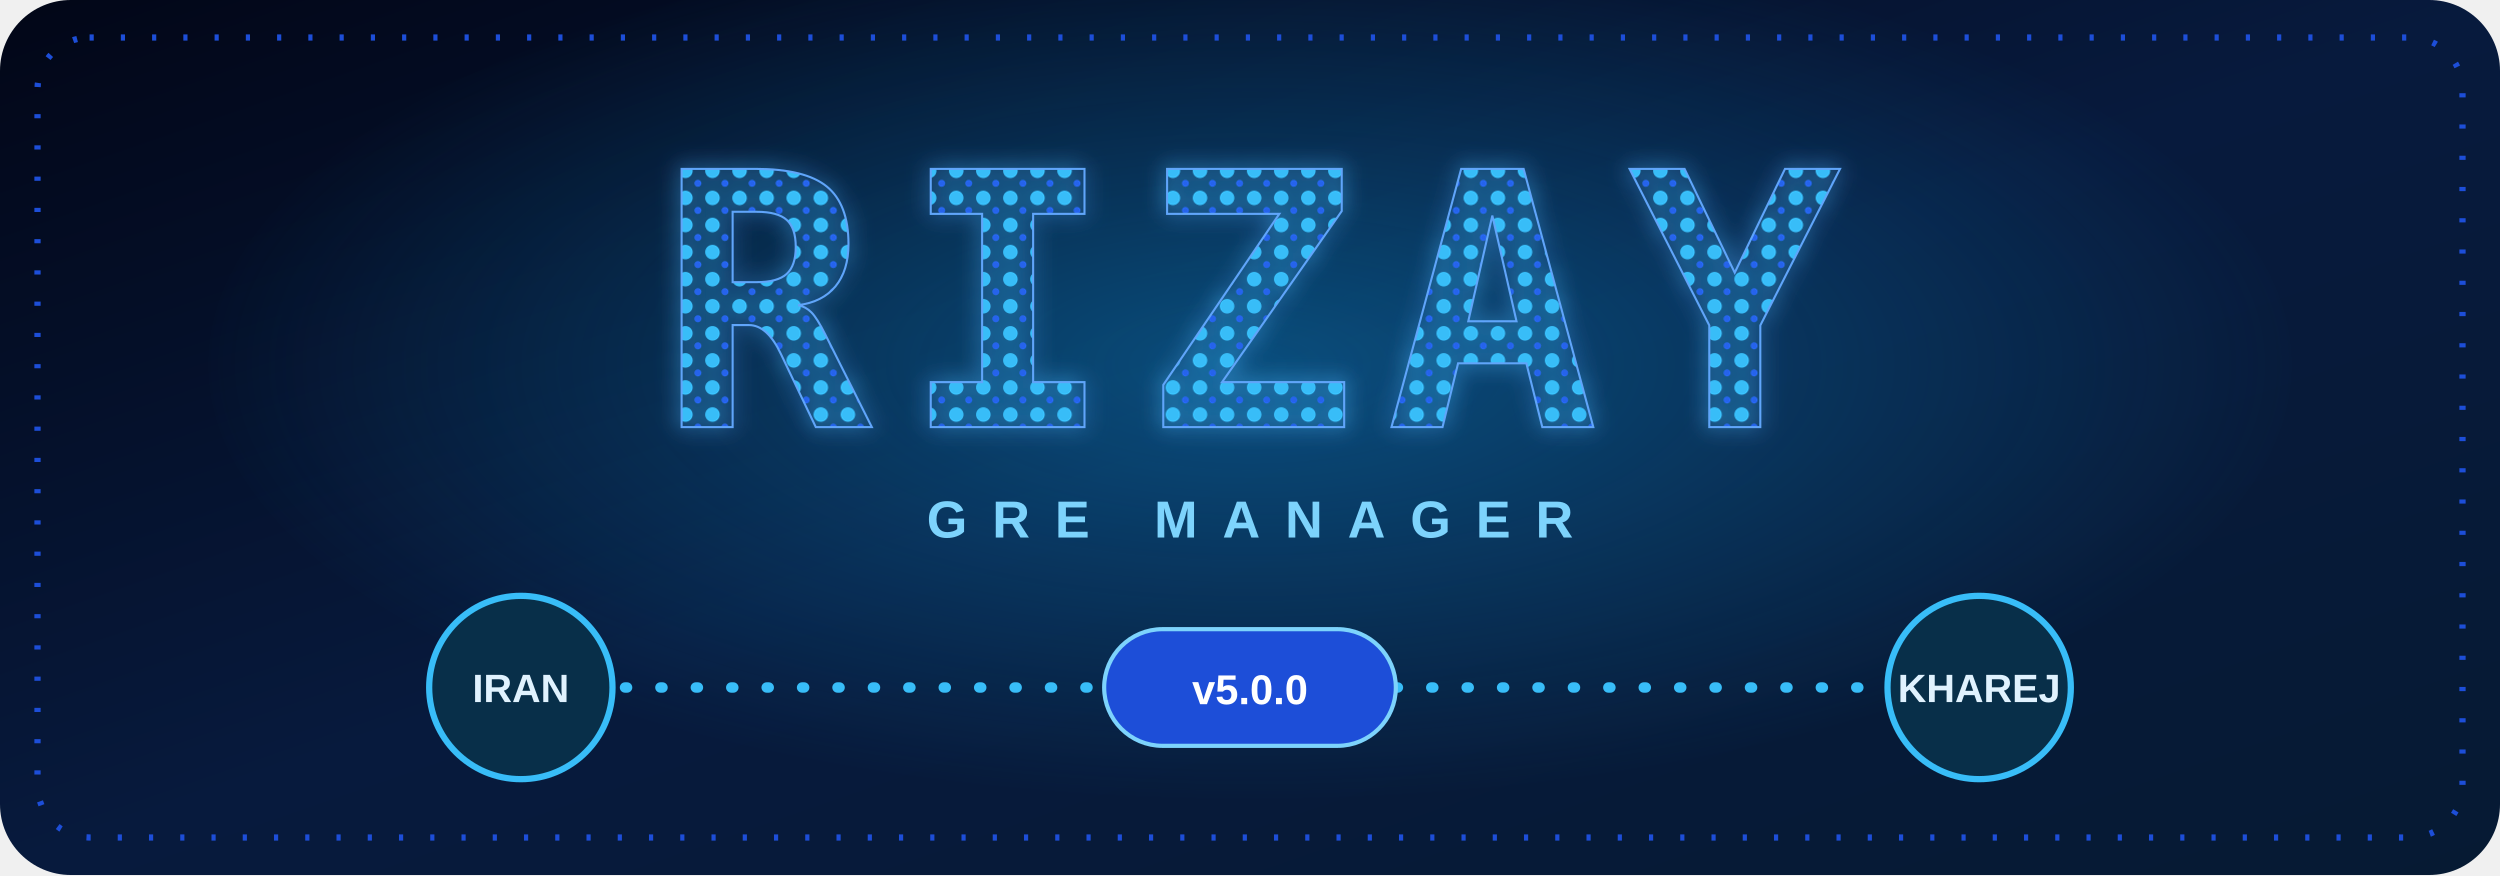
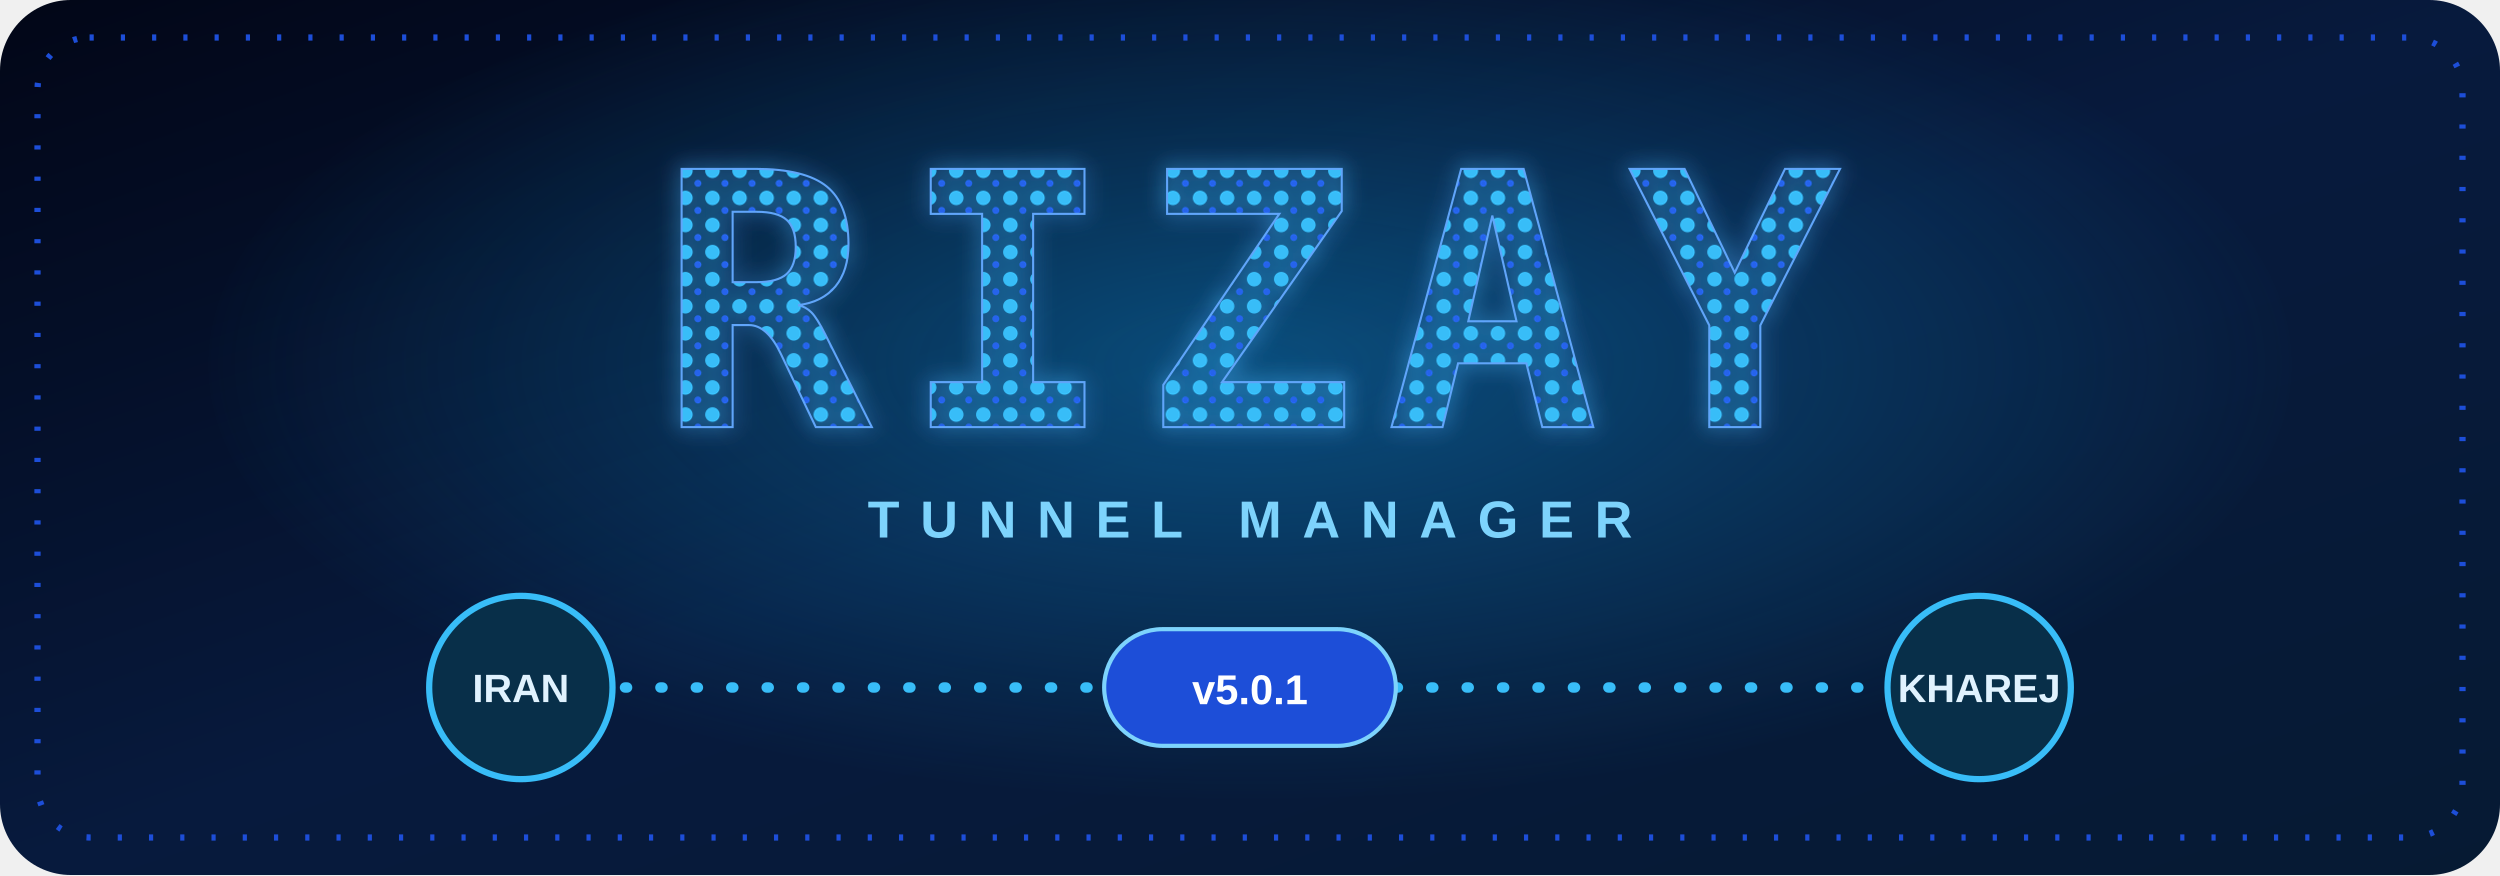
<svg xmlns="http://www.w3.org/2000/svg" width="1200" height="420" viewBox="0 0 1200 420" role="img" aria-labelledby="title desc">
  <defs>
    <linearGradient id="bg" x1="0" y1="0" x2="1" y2="1">
      <stop offset="0" stop-color="#020617" />
      <stop offset="0.5" stop-color="#071a3d" />
      <stop offset="1" stop-color="#061a33" />
    </linearGradient>
    <radialGradient id="glow">
      <stop offset="0" stop-color="#0ea5e9" stop-opacity=".38" />
      <stop offset="1" stop-color="#0ea5e9" stop-opacity="0" />
    </radialGradient>
    <pattern id="dots" width="13" height="13" patternUnits="userSpaceOnUse">
      <circle cx="4" cy="4" r="3.5" fill="#38bdf8" />
      <circle cx="10" cy="10" r="1.7" fill="#2563eb" />
    </pattern>
    <filter id="softGlow" x="-20%" y="-30%" width="140%" height="160%">
      <feGaussianBlur stdDeviation="5" result="blur" />
      <feMerge>
        <feMergeNode in="blur" />
        <feMergeNode in="SourceGraphic" />
      </feMerge>
    </filter>
  </defs>
  <rect width="1200" height="420" rx="34" fill="url(#bg)" />
  <ellipse cx="600" cy="175" rx="500" ry="210" fill="url(#glow)" />
  <rect x="18" y="18" width="1164" height="384" rx="25" fill="none" stroke="#1d4ed8" stroke-width="3" stroke-dasharray="2 13" />
  <text x="600" y="205" text-anchor="middle" font-family="DejaVu Sans Mono,monospace" font-size="170" font-weight="900" letter-spacing="14" fill="url(#dots)" stroke="#60a5fa" stroke-width="1" filter="url(#softGlow)">RIZAY</text>
-   <text x="600" y="258" text-anchor="middle" font-family="Arial,sans-serif" font-size="25" font-weight="700" letter-spacing="12" fill="#7dd3fc">GRE MANAGER</text>
+   <text x="600" y="258" text-anchor="middle" font-family="Arial,sans-serif" font-size="25" font-weight="700" letter-spacing="10" fill="#7dd3fc">TUNNEL MANAGER</text>
  <path d="M300 330 H530 M670 330 H900" stroke="#38bdf8" stroke-width="5" stroke-linecap="round" stroke-dasharray="1 16" />
  <circle cx="250" cy="330" r="44" fill="#082f49" stroke="#38bdf8" stroke-width="3" />
  <circle cx="950" cy="330" r="44" fill="#082f49" stroke="#38bdf8" stroke-width="3" />
  <rect x="530" y="302" width="140" height="56" rx="28" fill="#1d4ed8" stroke="#7dd3fc" stroke-width="2" />
  <text x="250" y="337" text-anchor="middle" font-family="Arial,sans-serif" font-size="19" font-weight="700" fill="#e0f2fe">IRAN</text>
-   <text x="600" y="338" text-anchor="middle" font-family="Arial,sans-serif" font-size="20" font-weight="800" fill="white">v5.0.0</text>
+   <text x="600" y="338" text-anchor="middle" font-family="Arial,sans-serif" font-size="20" font-weight="800" fill="white">v5.0.1</text>
  <text x="950" y="337" text-anchor="middle" font-family="Arial,sans-serif" font-size="19" font-weight="700" fill="#e0f2fe">KHAREJ</text>
</svg>
